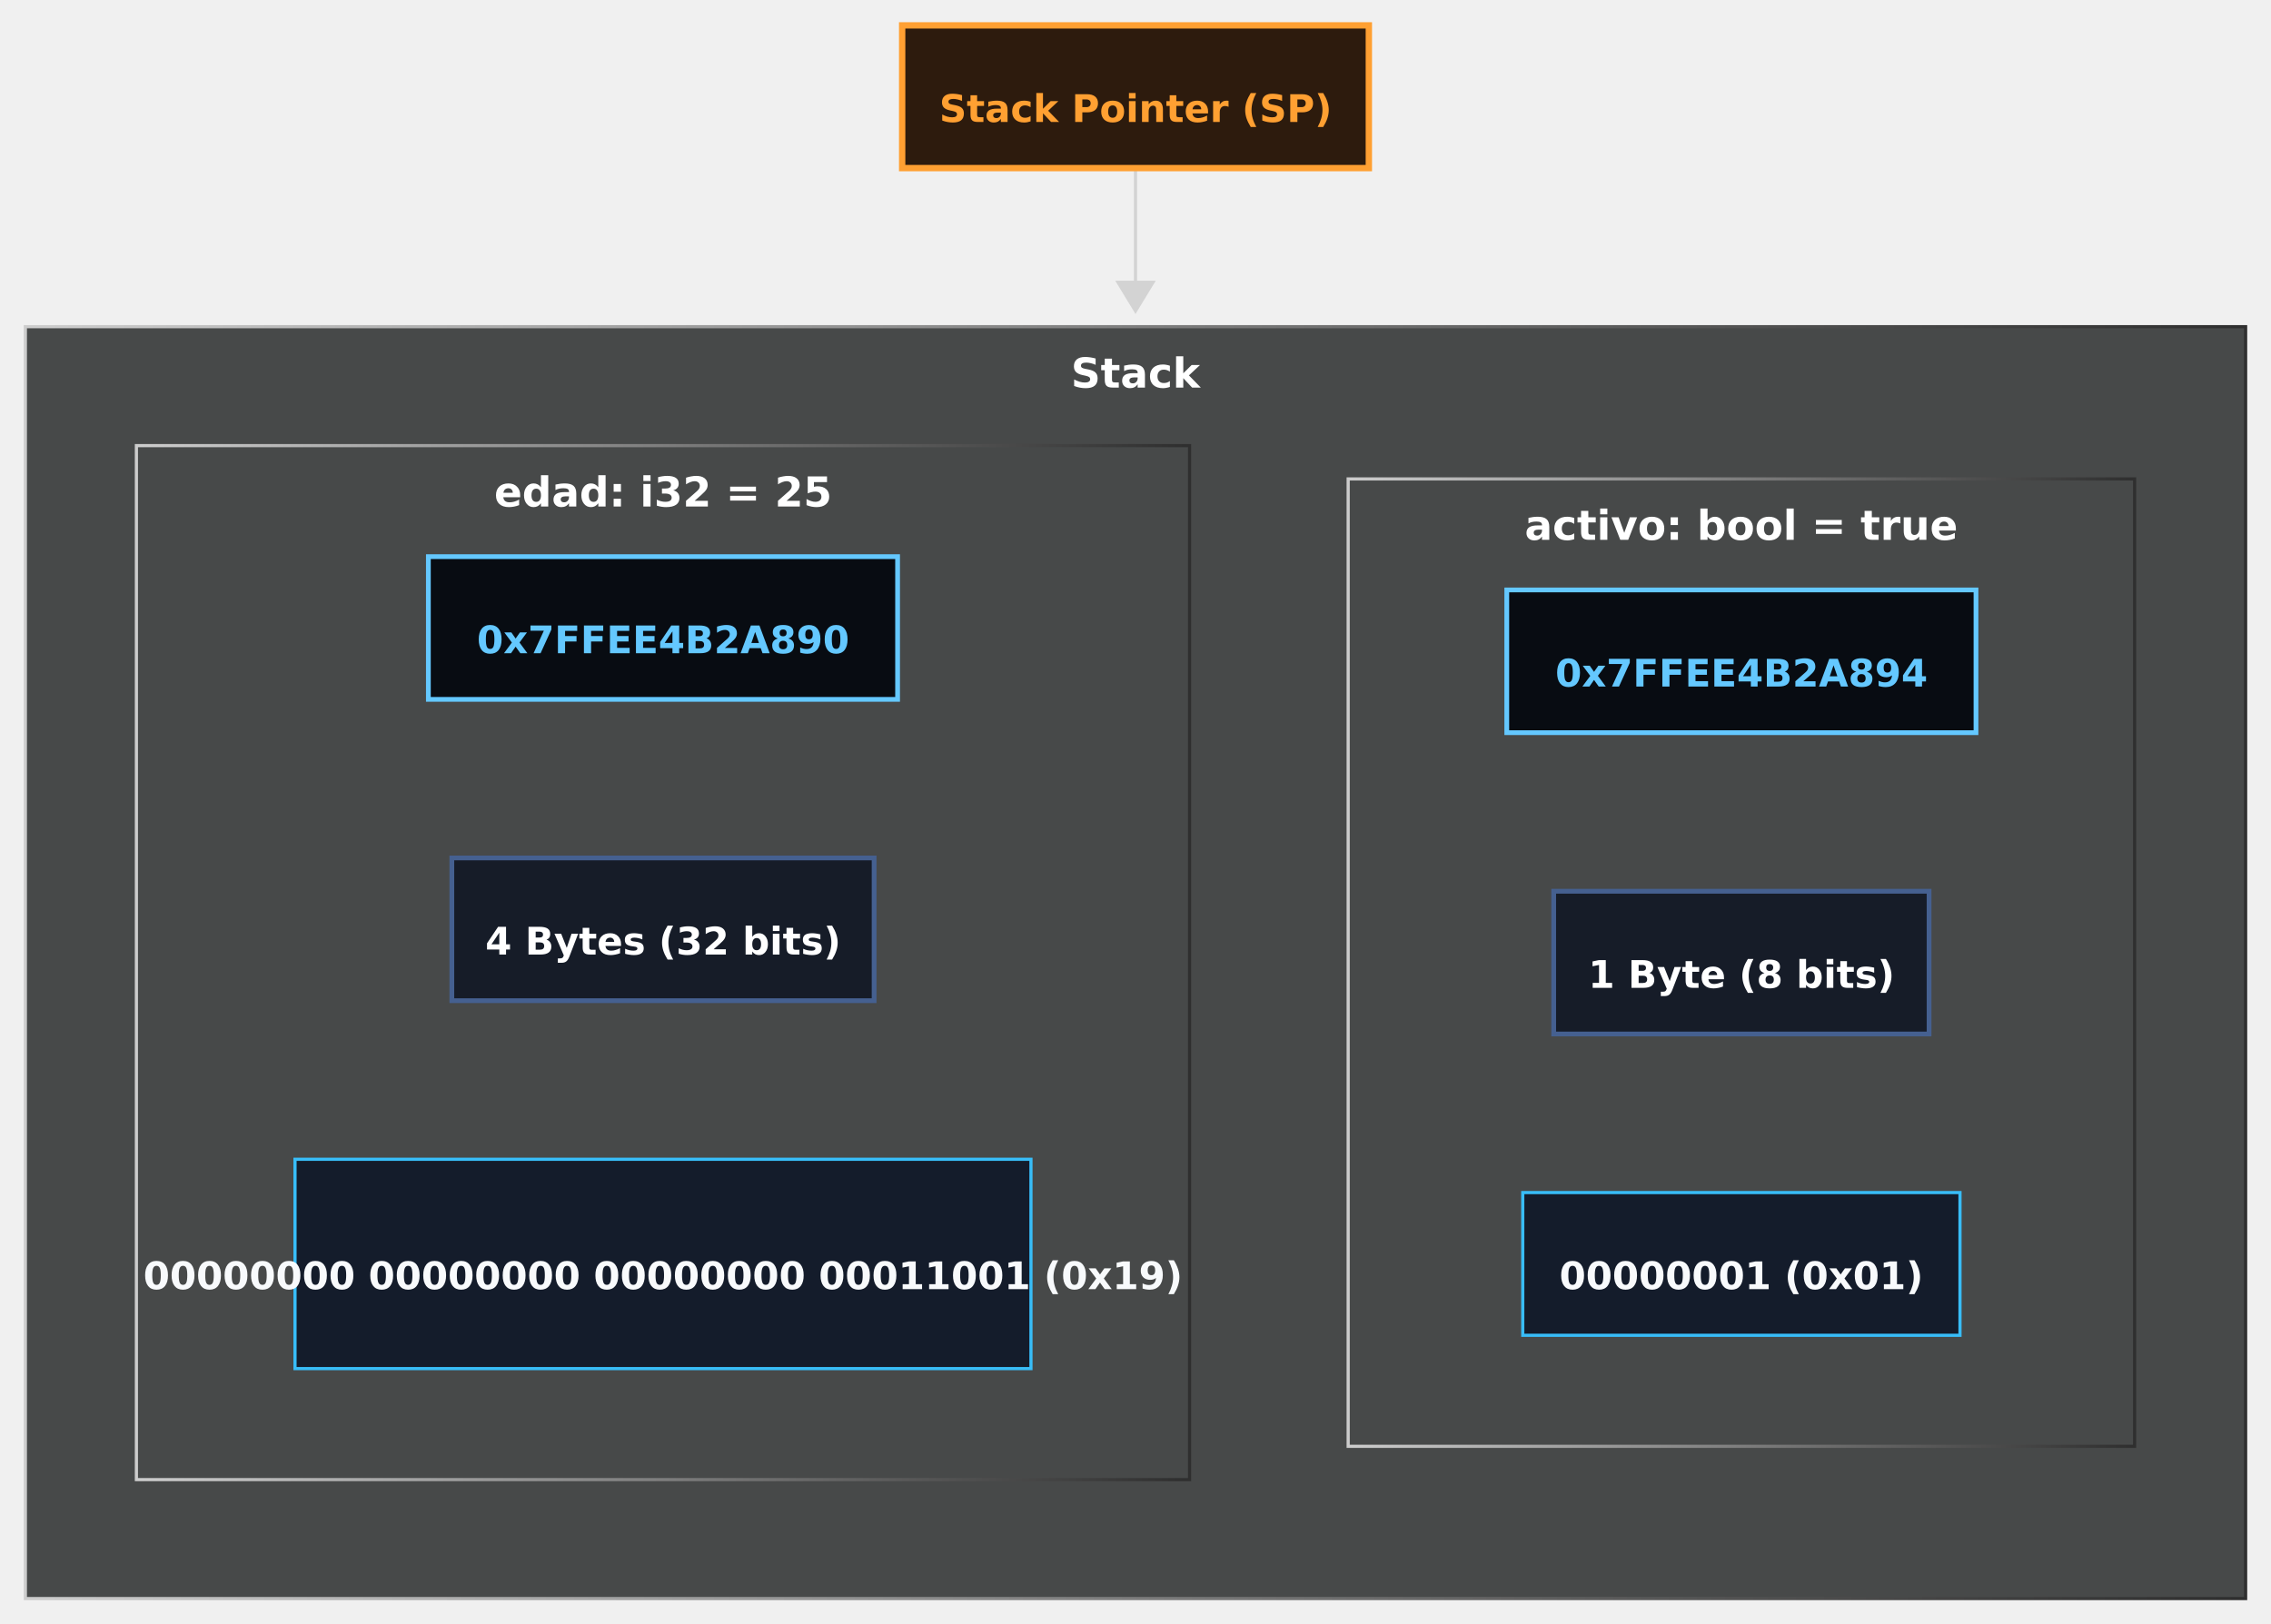
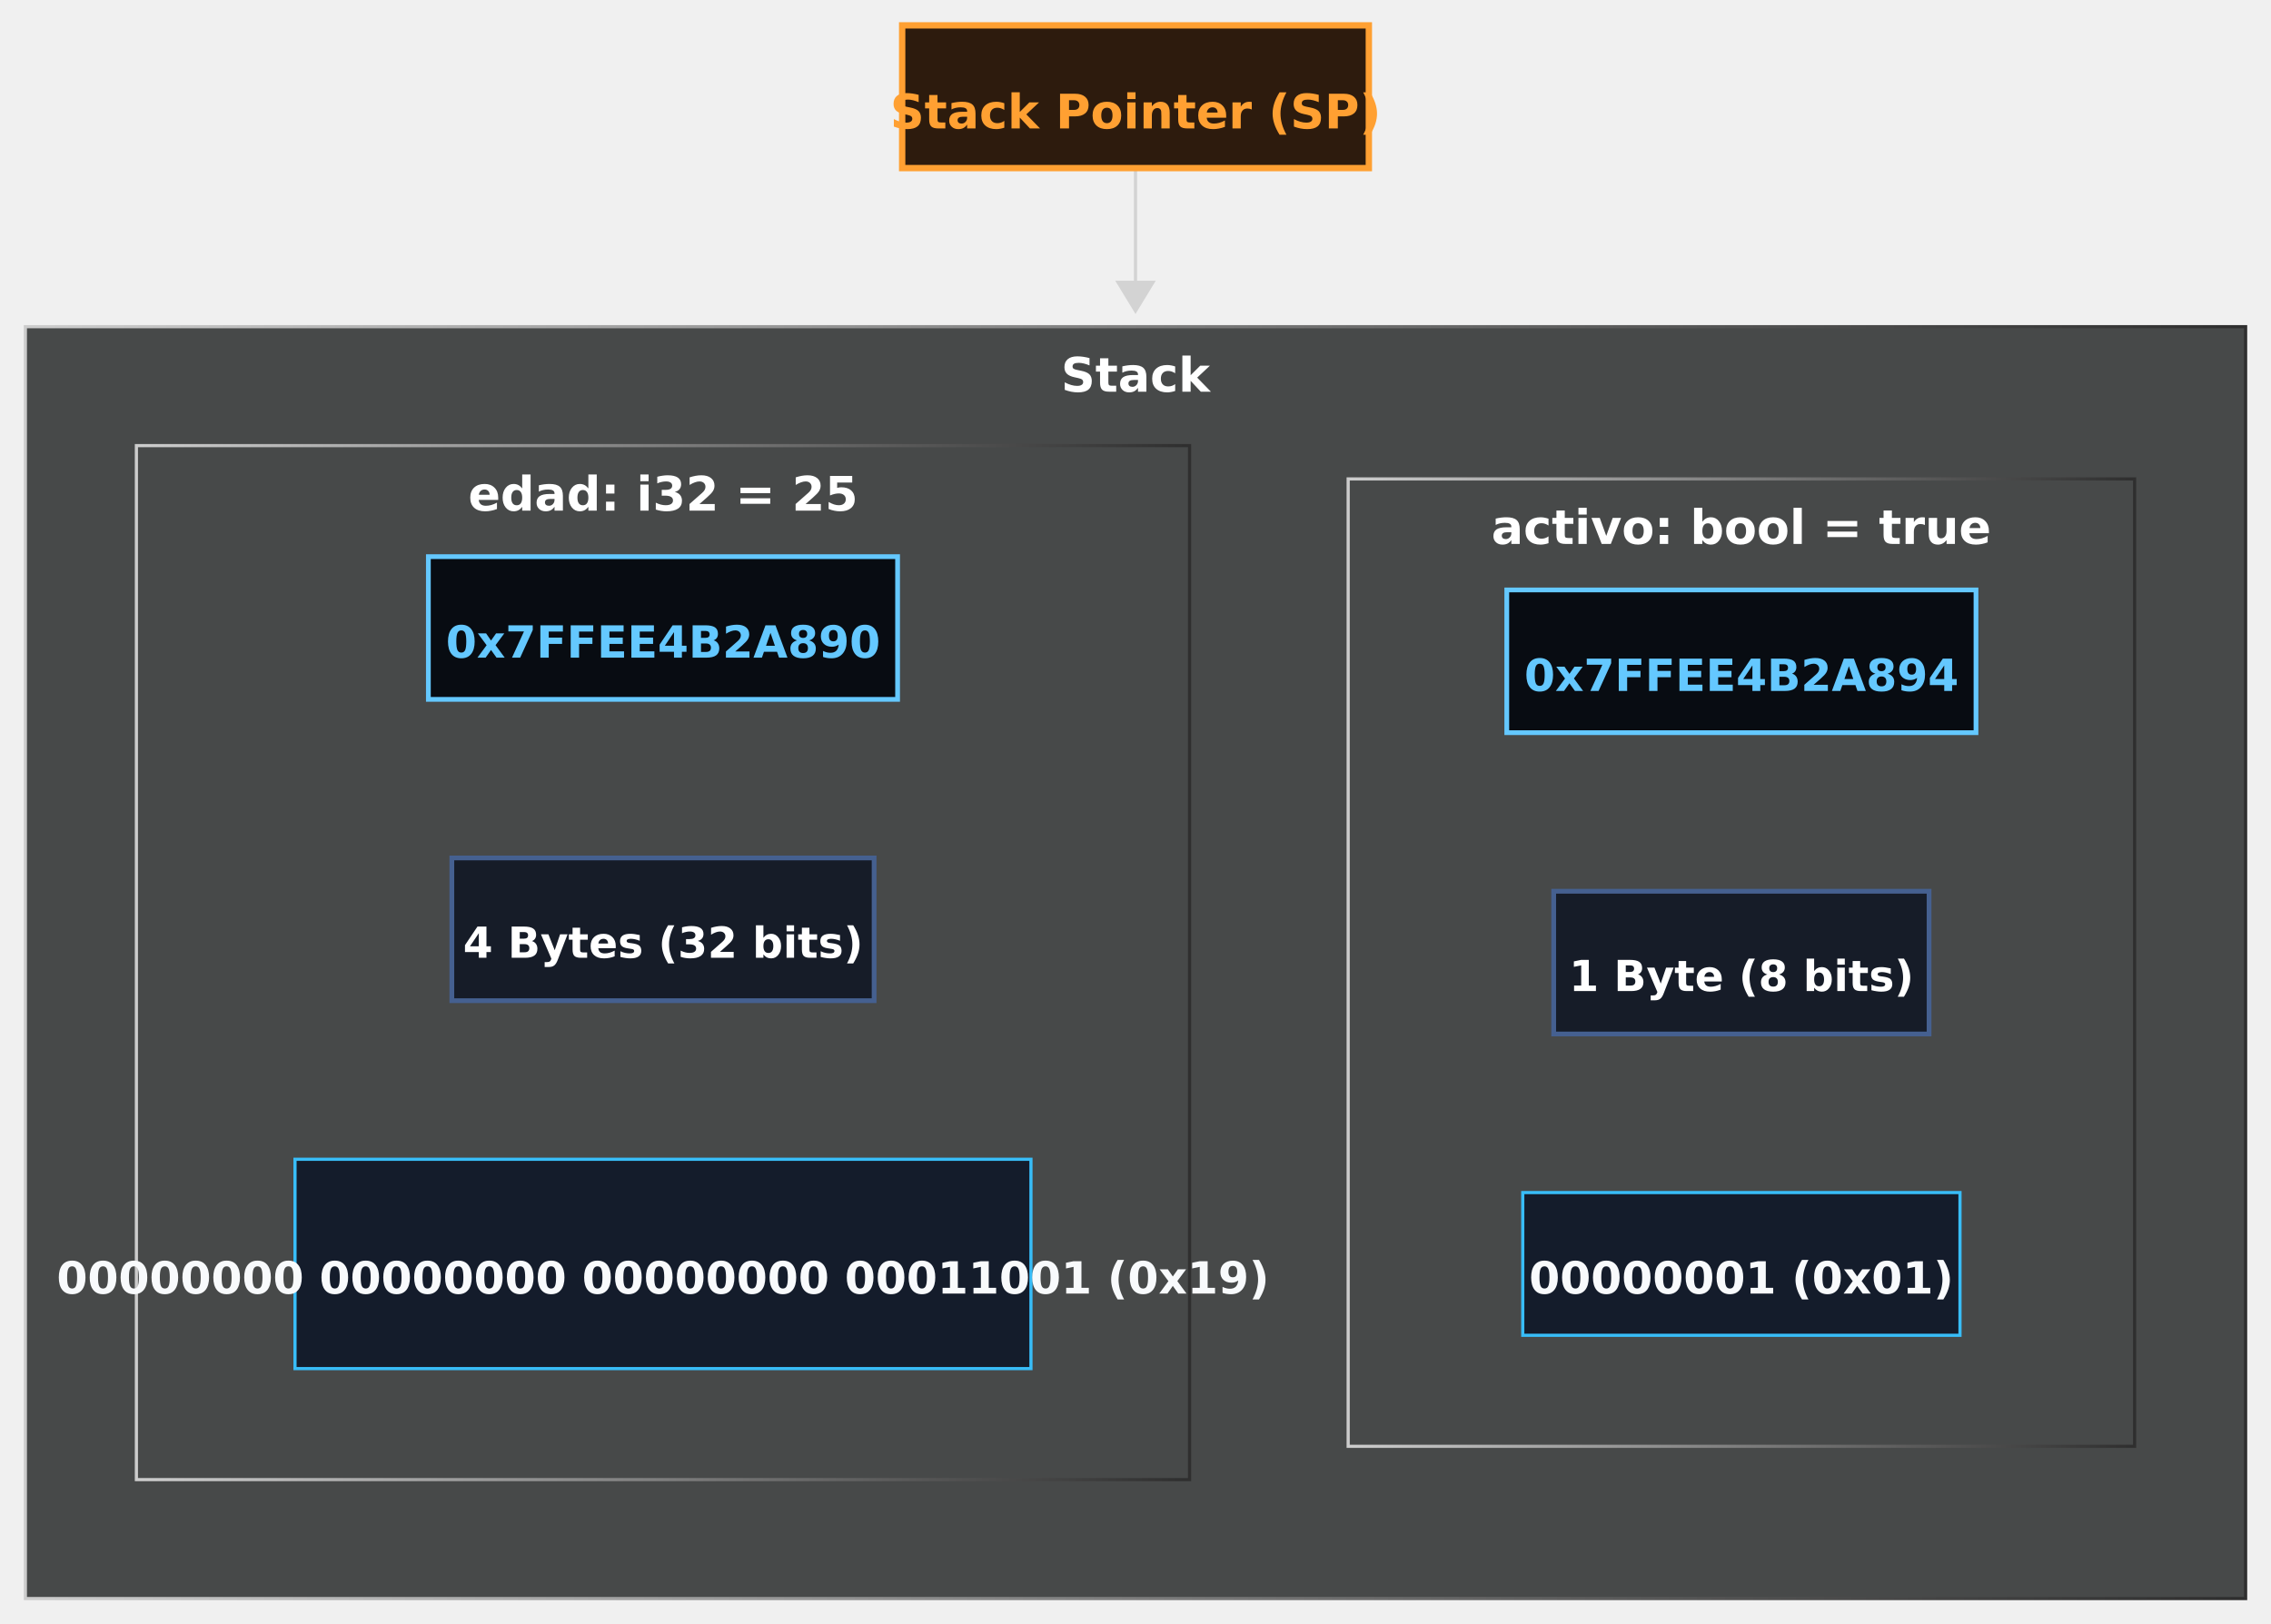
<svg xmlns="http://www.w3.org/2000/svg" xmlns:html="http://www.w3.org/1999/xhtml" id="export-svg" width="100%" class="flowchart" style="max-width: 715.917px;" viewBox="0 0 715.917 512" role="graphics-document document" aria-roledescription="flowchart-v2">
  <html:style>p {margin: 0;}</html:style>
  <style>text, tspan, .label text, .cluster-label text, .edgeLabel text { stroke: none !important; stroke-width: 0 !important; }#export-svg{font-family:arial,sans-serif;font-size:14px;fill:#ccc;}#export-svg .edge-animation-slow{stroke-dasharray:9,5!important;stroke-dashoffset:900;animation:dash 50s linear infinite;stroke-linecap:round;}#export-svg .edge-animation-fast{stroke-dasharray:9,5!important;stroke-dashoffset:900;animation:dash 20s linear infinite;stroke-linecap:round;}#export-svg .error-icon{fill:#a44141;}#export-svg .error-text{fill:#ddd;stroke:#ddd;}#export-svg .edge-thickness-normal{stroke-width:1px;}#export-svg .edge-thickness-thick{stroke-width:3.5px;}#export-svg .edge-pattern-solid{stroke-dasharray:0;}#export-svg .edge-thickness-invisible{stroke-width:0;fill:none;}#export-svg .edge-pattern-dashed{stroke-dasharray:3;}#export-svg .edge-pattern-dotted{stroke-dasharray:2;}#export-svg .marker{fill:lightgrey;stroke:lightgrey;}#export-svg .marker.cross{stroke:lightgrey;}#export-svg svg{font-family:arial,sans-serif;font-size:14px;}#export-svg p{margin:0;}#export-svg .label{font-family:arial,sans-serif;color:#ccc;}#export-svg .cluster-label text{fill:#F9FFFE;}#export-svg .cluster-label span{color:#F9FFFE;}#export-svg .cluster-label span p{background-color:transparent;}#export-svg .label text,#export-svg span{fill:#ccc;color:#ccc;}#export-svg .node rect,#export-svg .node circle,#export-svg .node ellipse,#export-svg .node polygon,#export-svg .node path{fill:#1f2020;stroke:#ccc;stroke-width:1px;}#export-svg .rough-node .label text,#export-svg .node .label text,#export-svg .image-shape .label,#export-svg .icon-shape .label{text-anchor:middle;}#export-svg .node .katex path{fill:#000;stroke:#000;stroke-width:1px;}#export-svg .rough-node .label,#export-svg .node .label,#export-svg .image-shape .label,#export-svg .icon-shape .label{text-align:center;}#export-svg .node.clickable{cursor:pointer;}#export-svg .root .anchor path{fill:lightgrey!important;stroke-width:0;stroke:lightgrey;}#export-svg .arrowheadPath{fill:lightgrey;}#export-svg .edgePath .path{stroke:lightgrey;stroke-width:1px;}#export-svg .flowchart-link{stroke:lightgrey;fill:none;}#export-svg .edgeLabel{background-color:hsl(0, 0%, 34.412%);text-align:center;}#export-svg .edgeLabel p{background-color:hsl(0, 0%, 34.412%);}#export-svg .edgeLabel rect{opacity:0.5;background-color:hsl(0, 0%, 34.412%);fill:hsl(0, 0%, 34.412%);}#export-svg .labelBkg{background-color:rgba(87.75, 87.75, 87.75, 0.5);}#export-svg .cluster rect{fill:hsl(180, 1.587%, 28.353%);stroke:rgba(255, 255, 255, 0.25);stroke-width:1px;}#export-svg .cluster text{fill:#F9FFFE;}#export-svg .cluster span{color:#F9FFFE;}#export-svg div.mermaidTooltip{position:absolute;text-align:center;max-width:200px;padding:2px;font-family:arial,sans-serif;font-size:12px;background:hsl(20, 1.587%, 12.353%);border:1px solid rgba(255, 255, 255, 0.25);border-radius:2px;pointer-events:none;z-index:100;}#export-svg .flowchartTitleText{text-anchor:middle;font-size:18px;fill:#ccc;}#export-svg rect.text{fill:none;stroke-width:0;}#export-svg .icon-shape,#export-svg .image-shape{background-color:hsl(0, 0%, 34.412%);text-align:center;}#export-svg .icon-shape p,#export-svg .image-shape p{background-color:hsl(0, 0%, 34.412%);padding:2px;}#export-svg .icon-shape .label rect,#export-svg .image-shape .label rect{opacity:0.5;background-color:hsl(0, 0%, 34.412%);fill:hsl(0, 0%, 34.412%);}#export-svg .label-icon{display:inline-block;height:1em;overflow:visible;vertical-align:-0.125em;}#export-svg .node .label-icon path{fill:currentColor;stroke:revert;stroke-width:revert;}#export-svg .node .neo-node{stroke:#ccc;}#export-svg [data-look="neo"].node rect,#export-svg [data-look="neo"].cluster rect,#export-svg [data-look="neo"].node polygon{stroke:url(#export-svg-gradient););}#export-svg [data-look="neo"].swimlane.cluster rect{}#export-svg [data-look="neo"].node path{stroke:url(#export-svg-gradient);stroke-width:1px;}#export-svg [data-look="neo"].node .outer-path{);}#export-svg [data-look="neo"].node .neo-line path{stroke:#ccc;}#export-svg [data-look="neo"].node circle{stroke:url(#export-svg-gradient););}#export-svg [data-look="neo"].node circle .state-start{fill:#000000;}#export-svg [data-look="neo"].icon-shape .icon{fill:url(#export-svg-gradient););}#export-svg [data-look="neo"].icon-shape .icon-neo path{stroke:url(#export-svg-gradient););}#export-svg .default&gt;*{fill:rgb(22, 28, 40)!important;stroke:rgb(69, 96, 144)!important;stroke-width:1.5px!important;color:rgb(255, 255, 255)!important;}#export-svg .default span{fill:rgb(22, 28, 40)!important;stroke:rgb(69, 96, 144)!important;stroke-width:1.5px!important;color:rgb(255, 255, 255)!important;}#export-svg .default tspan{fill:rgb(255, 255, 255)!important;}#export-svg .dirStyle&gt;*{fill:rgb(8, 12, 18)!important;stroke:rgb(100, 200, 255)!important;stroke-width:1.5px!important;color:rgb(100, 200, 255)!important;}#export-svg .dirStyle span{fill:rgb(8, 12, 18)!important;stroke:rgb(100, 200, 255)!important;stroke-width:1.5px!important;color:rgb(100, 200, 255)!important;}#export-svg .dirStyle tspan{fill:rgb(100, 200, 255)!important;}#export-svg .valStyle&gt;*{fill:rgb(20, 28, 43)!important;stroke:rgb(56, 189, 248)!important;stroke-width:1px!important;color:rgb(248, 250, 252)!important;}#export-svg .valStyle span{fill:rgb(20, 28, 43)!important;stroke:rgb(56, 189, 248)!important;stroke-width:1px!important;color:rgb(248, 250, 252)!important;}#export-svg .valStyle tspan{fill:rgb(248, 250, 252)!important;}#export-svg .spStyle&gt;*{fill:rgb(45, 27, 13)!important;stroke:rgb(255, 160, 50)!important;stroke-width:2px!important;color:rgb(255, 160, 50)!important;}#export-svg .spStyle span{fill:rgb(45, 27, 13)!important;stroke:rgb(255, 160, 50)!important;stroke-width:2px!important;color:rgb(255, 160, 50)!important;}#export-svg .spStyle tspan{fill:rgb(255, 160, 50)!important;}</style>
  <g>
    <marker id="export-svg_flowchart-v2-pointEnd" class="marker flowchart-v2" viewBox="0 0 11.5 14" refX="7.75" refY="7" markerUnits="userSpaceOnUse" markerWidth="10.5" markerHeight="14" orient="auto">
      <path d="M 0 0 L 11.5 7 L 0 14 z" class="arrowMarkerPath" style="stroke-width: 0px; stroke-dasharray: 1px, 0px;" />
    </marker>
    <marker id="export-svg_flowchart-v2-pointStart" class="marker flowchart-v2" viewBox="0 0 11.5 14" refX="4" refY="7" markerUnits="userSpaceOnUse" markerWidth="11.5" markerHeight="14" orient="auto">
      <polygon points="0,7 11.5,14 11.5,0" class="arrowMarkerPath" style="stroke-width: 0px; stroke-dasharray: 1px, 0px;" />
    </marker>
    <marker id="export-svg_flowchart-v2-pointEnd-margin" class="marker flowchart-v2" viewBox="0 0 11.5 14" refX="11.5" refY="7" markerUnits="userSpaceOnUse" markerWidth="10.5" markerHeight="14" orient="auto">
      <path d="M 0 0 L 11.5 7 L 0 14 z" class="arrowMarkerPath" style="stroke-width: 0px; stroke-dasharray: 1px, 0px;" />
    </marker>
    <marker id="export-svg_flowchart-v2-pointStart-margin" class="marker flowchart-v2" viewBox="0 0 11.5 14" refX="1" refY="7" markerUnits="userSpaceOnUse" markerWidth="11.5" markerHeight="14" orient="auto">
      <polygon points="0,7 11.5,14 11.5,0" class="arrowMarkerPath" style="stroke-width: 0px; stroke-dasharray: 1px, 0px;" />
    </marker>
    <marker id="export-svg_flowchart-v2-circleEnd" class="marker flowchart-v2" viewBox="0 0 10 10" refY="5" refX="10.75" markerUnits="userSpaceOnUse" markerWidth="14" markerHeight="14" orient="auto">
      <circle cx="5" cy="5" r="5" class="arrowMarkerPath" style="stroke-width: 0px; stroke-dasharray: 1px, 0px;" />
    </marker>
    <marker id="export-svg_flowchart-v2-circleStart" class="marker flowchart-v2" viewBox="0 0 10 10" refX="0" refY="5" markerUnits="userSpaceOnUse" markerWidth="14" markerHeight="14" orient="auto">
      <circle cx="5" cy="5" r="5" class="arrowMarkerPath" style="stroke-width: 0px; stroke-dasharray: 1px, 0px;" />
    </marker>
    <marker id="export-svg_flowchart-v2-circleEnd-margin" class="marker flowchart-v2" viewBox="0 0 10 10" refY="5" refX="12.25" markerUnits="userSpaceOnUse" markerWidth="14" markerHeight="14" orient="auto">
      <circle cx="5" cy="5" r="5" class="arrowMarkerPath" style="stroke-width: 0px; stroke-dasharray: 1px, 0px;" />
    </marker>
    <marker id="export-svg_flowchart-v2-circleStart-margin" class="marker flowchart-v2" viewBox="0 0 10 10" refX="-2" refY="5" markerUnits="userSpaceOnUse" markerWidth="14" markerHeight="14" orient="auto">
      <circle cx="5" cy="5" r="5" class="arrowMarkerPath" style="stroke-width: 0px; stroke-dasharray: 1px, 0px;" />
    </marker>
    <marker id="export-svg_flowchart-v2-crossEnd" class="marker cross flowchart-v2" viewBox="0 0 15 15" refX="17.7" refY="7.5" markerUnits="userSpaceOnUse" markerWidth="12" markerHeight="12" orient="auto">
      <path d="M 1,1 L 14,14 M 1,14 L 14,1" class="arrowMarkerPath" style="stroke-width: 2.5px;" />
    </marker>
    <marker id="export-svg_flowchart-v2-crossStart" class="marker cross flowchart-v2" viewBox="0 0 15 15" refX="-3.5" refY="7.5" markerUnits="userSpaceOnUse" markerWidth="12" markerHeight="12" orient="auto">
      <path d="M 1,1 L 14,14 M 1,14 L 14,1" class="arrowMarkerPath" style="stroke-width: 2.5px; stroke-dasharray: 1px, 0px;" />
    </marker>
    <marker id="export-svg_flowchart-v2-crossEnd-margin" class="marker cross flowchart-v2" viewBox="0 0 15 15" refX="17.7" refY="7.5" markerUnits="userSpaceOnUse" markerWidth="12" markerHeight="12" orient="auto">
      <path d="M 1,1 L 14,14 M 1,14 L 14,1" class="arrowMarkerPath" style="stroke-width: 2.5px;" />
    </marker>
    <marker id="export-svg_flowchart-v2-crossStart-margin" class="marker cross flowchart-v2" viewBox="0 0 15 15" refX="-3.5" refY="7.5" markerUnits="userSpaceOnUse" markerWidth="12" markerHeight="12" orient="auto">
      <path d="M 1,1 L 14,14 M 1,14 L 14,1" class="arrowMarkerPath" style="stroke-width: 2.5px; stroke-dasharray: 1px, 0px;" />
    </marker>
    <g class="root">
      <g class="clusters" />
      <g class="edgePaths">
        <path d="M357.958,53L357.958,78L357.958,99" id="export-svg-L_SP_C2_0" class="edge-thickness-normal edge-pattern-solid edge-thickness-normal edge-pattern-solid flowchart-link" style="stroke-dasharray: 0 0 42 4; stroke-dashoffset: 0;;" data-edge="true" data-et="edge" data-id="L_SP_C2_0" data-points="W3sieCI6MzU3Ljk1ODM0MzUwNTg1OTQsInkiOjUzfSx7IngiOjM1Ny45NTgzNDM1MDU4NTk0LCJ5Ijo3OH0seyJ4IjozNTcuOTU4MzQzNTA1ODU5NCwieSI6MTAzfV0=" data-look="neo" marker-end="url(#export-svg_flowchart-v2-pointEnd-margin)" />
      </g>
      <g class="edgeLabels">
        <g class="edgeLabel">
          <g class="label" data-id="L_SP_C2_0" transform="translate(0, 0)" />
        </g>
      </g>
      <g class="nodes">
        <g class="root" transform="translate(0, 95)">
          <g class="clusters">
            <g class="cluster" id="export-svg-STACK" data-id="STACK" data-et="cluster" data-look="neo">
              <rect style="" x="8" y="8" width="699.917" height="401" />
              <g class="cluster-label" transform="translate(340.4583, 8)">
-                 <text x="17.5" text-anchor="middle" dominant-baseline="central" font-family="DejaVu Sans, Arial, sans-serif" font-size="13" stroke="none" stroke-width="0">
-                   <tspan x="17.5" y="14.7" fill="#ffffff" font-weight="bold" stroke="none" stroke-width="0">Stack</tspan>
+                 <text x="17.5" text-anchor="middle" dominant-baseline="central" font-family="DejaVu Sans, Arial, sans-serif" font-size="15" stroke="none" stroke-width="0">
+                   <tspan x="17.5" y="15.3" fill="#ffffff" font-weight="bold" stroke="none" stroke-width="0">Stack</tspan>
                </text>
              </g>
            </g>
          </g>
          <g class="edgePaths" />
          <g class="edgeLabels" />
          <g class="nodes">
            <g class="root" transform="translate(35, 37.5)">
              <g class="clusters">
                <g class="cluster" id="export-svg-C1" data-id="C1" data-et="cluster" data-look="neo">
                  <rect style="" x="8" y="8" width="332" height="326" />
                  <g class="cluster-label" transform="translate(129.45, 8)">
-                     <text x="44.6" text-anchor="middle" dominant-baseline="central" font-family="DejaVu Sans, Arial, sans-serif" font-size="13" stroke="none" stroke-width="0">
-                       <tspan x="44.6" y="14.7" fill="#ffffff" font-weight="bold" stroke="none" stroke-width="0">edad: i32 = 25</tspan>
+                     <text x="44.6" text-anchor="middle" dominant-baseline="central" font-family="DejaVu Sans, Arial, sans-serif" font-size="15" stroke="none" stroke-width="0">
+                       <tspan x="44.6" y="15.3" fill="#ffffff" font-weight="bold" stroke="none" stroke-width="0">edad: i32 = 25</tspan>
                    </text>
                  </g>
                </g>
              </g>
              <g class="edgePaths" />
              <g class="edgeLabels" />
              <g class="nodes">
                <g class="node default dirStyle" id="export-svg-flowchart-DIR1-3" data-look="neo" data-id="DIR1" data-node="true" data-et="node" transform="translate(174, 65.5)">
                  <rect class="basic label-container" style="fill:#080c12 !important;stroke:#64c8ff !important;stroke-width:1.5px !important" data-id="DIR1" x="-73.958" y="-22.5" width="147.917" height="45" stroke="url(#gradient)" />
                  <g class="label" style="color:#64c8ff !important" transform="translate(-57.95834, -10.5)">
-                     <text x="58.0" text-anchor="middle" dominant-baseline="central" font-family="DejaVu Sans, Arial, sans-serif" font-size="12" stroke="none" stroke-width="0">
-                       <tspan x="58.0" y="14.3" fill="#64c8ff" font-weight="bold" stroke="none" stroke-width="0">0x7FFEE4B2A890</tspan>
+                     <text x="58.0" text-anchor="middle" dominant-baseline="central" font-family="DejaVu Sans, Arial, sans-serif" font-size="14" stroke="none" stroke-width="0">
+                       <tspan x="58.0" y="15.0" fill="#64c8ff" font-weight="bold" stroke="none" stroke-width="0">0x7FFEE4B2A890</tspan>
                    </text>
                  </g>
                </g>
                <g class="node default" id="export-svg-flowchart-T1-4" data-look="neo" data-id="T1" data-node="true" data-et="node" transform="translate(174, 160.5)">
                  <rect class="basic label-container" style="fill:#161c28 !important;stroke:#456090 !important;stroke-width:1.5px !important" data-id="T1" x="-66.558" y="-22.5" width="133.117" height="45" stroke="url(#gradient)" />
                  <g class="label" style="color:#ffffff !important" transform="translate(-50.55833, -10.5)">
-                     <text x="50.6" text-anchor="middle" dominant-baseline="central" font-family="DejaVu Sans, Arial, sans-serif" font-size="12" stroke="none" stroke-width="0">
-                       <tspan x="50.6" y="14.3" fill="#ffffff" font-weight="bold" stroke="none" stroke-width="0">4 Bytes (32 bits)</tspan>
+                     <text x="50.6" text-anchor="middle" dominant-baseline="central" font-family="DejaVu Sans, Arial, sans-serif" font-size="13.5" stroke="none" stroke-width="0">
+                       <tspan x="50.6" y="14.8" fill="#ffffff" font-weight="bold" stroke="none" stroke-width="0">4 Bytes (32 bits)</tspan>
                    </text>
                  </g>
                </g>
                <g class="node default valStyle" id="export-svg-flowchart-VAL1-5" data-look="neo" data-id="VAL1" data-node="true" data-et="node" transform="translate(174, 266)">
                  <rect class="basic label-container" style="fill:#141c2b !important;stroke:#38bdf8 !important;stroke-width:1px !important" data-id="VAL1" x="-116" y="-33" width="232" height="66" stroke="url(#gradient)" />
                  <g class="label" style="color:#f8fafc !important" transform="translate(-100, -21)">
-                     <text x="100.0" text-anchor="middle" dominant-baseline="central" font-family="DejaVu Sans, Arial, sans-serif" font-size="12" stroke="none" stroke-width="0">
-                       <tspan x="100.0" y="24.8" fill="#64c8ff" font-weight="bold" stroke="none" stroke-width="0">00000000 00000000 00000000 00011001 (0x19)</tspan>
+                     <text x="100.0" text-anchor="middle" dominant-baseline="central" font-family="DejaVu Sans, Arial, sans-serif" font-size="14" stroke="none" stroke-width="0">
+                       <tspan x="100.0" y="25.5" fill="#64c8ff" font-weight="bold" stroke="none" stroke-width="0">00000000 00000000 00000000 00011001 (0x19)</tspan>
                    </text>
                  </g>
                </g>
              </g>
            </g>
            <g class="root" transform="translate(417, 48)">
              <g class="clusters">
                <g class="cluster" id="export-svg-C2" data-id="C2" data-et="cluster" data-look="neo">
                  <rect style="" x="8" y="8" width="247.917" height="305" />
                  <g class="cluster-label" transform="translate(76.525, 8)">
-                     <text x="55.4" text-anchor="middle" dominant-baseline="central" font-family="DejaVu Sans, Arial, sans-serif" font-size="13" stroke="none" stroke-width="0">
-                       <tspan x="55.4" y="14.7" fill="#ffffff" font-weight="bold" stroke="none" stroke-width="0">activo: bool = true</tspan>
+                     <text x="55.4" text-anchor="middle" dominant-baseline="central" font-family="DejaVu Sans, Arial, sans-serif" font-size="15" stroke="none" stroke-width="0">
+                       <tspan x="55.4" y="15.3" fill="#ffffff" font-weight="bold" stroke="none" stroke-width="0">activo: bool = true</tspan>
                    </text>
                  </g>
                </g>
              </g>
              <g class="edgePaths" />
              <g class="edgeLabels" />
              <g class="nodes">
                <g class="node default dirStyle" id="export-svg-flowchart-DIR2-0" data-look="neo" data-id="DIR2" data-node="true" data-et="node" transform="translate(131.9583, 65.5)">
                  <rect class="basic label-container" style="fill:#080c12 !important;stroke:#64c8ff !important;stroke-width:1.5px !important" data-id="DIR2" x="-73.958" y="-22.5" width="147.917" height="45" stroke="url(#gradient)" />
                  <g class="label" style="color:#64c8ff !important" transform="translate(-57.95834, -10.5)">
-                     <text x="58.0" text-anchor="middle" dominant-baseline="central" font-family="DejaVu Sans, Arial, sans-serif" font-size="12" stroke="none" stroke-width="0">
-                       <tspan x="58.0" y="14.3" fill="#64c8ff" font-weight="bold" stroke="none" stroke-width="0">0x7FFEE4B2A894</tspan>
+                     <text x="58.0" text-anchor="middle" dominant-baseline="central" font-family="DejaVu Sans, Arial, sans-serif" font-size="14" stroke="none" stroke-width="0">
+                       <tspan x="58.0" y="15.0" fill="#64c8ff" font-weight="bold" stroke="none" stroke-width="0">0x7FFEE4B2A894</tspan>
                    </text>
                  </g>
                </g>
                <g class="node default" id="export-svg-flowchart-T2-1" data-look="neo" data-id="T2" data-node="true" data-et="node" transform="translate(131.9583, 160.5)">
                  <rect class="basic label-container" style="fill:#161c28 !important;stroke:#456090 !important;stroke-width:1.5px !important" data-id="T2" x="-59.167" y="-22.5" width="118.333" height="45" stroke="url(#gradient)" />
                  <g class="label" style="color:#ffffff !important" transform="translate(-43.16666, -10.5)">
-                     <text x="43.2" text-anchor="middle" dominant-baseline="central" font-family="DejaVu Sans, Arial, sans-serif" font-size="12" stroke="none" stroke-width="0">
-                       <tspan x="43.2" y="14.3" fill="#ffffff" font-weight="bold" stroke="none" stroke-width="0">1 Byte (8 bits)</tspan>
+                     <text x="43.2" text-anchor="middle" dominant-baseline="central" font-family="DejaVu Sans, Arial, sans-serif" font-size="13.5" stroke="none" stroke-width="0">
+                       <tspan x="43.2" y="14.8" fill="#ffffff" font-weight="bold" stroke="none" stroke-width="0">1 Byte (8 bits)</tspan>
                    </text>
                  </g>
                </g>
                <g class="node default valStyle" id="export-svg-flowchart-VAL2-2" data-look="neo" data-id="VAL2" data-node="true" data-et="node" transform="translate(131.9583, 255.5)">
                  <rect class="basic label-container" style="fill:#141c2b !important;stroke:#38bdf8 !important;stroke-width:1px !important" data-id="VAL2" x="-68.917" y="-22.5" width="137.833" height="45" stroke="url(#gradient)" />
                  <g class="label" style="color:#f8fafc !important" transform="translate(-52.91666, -10.5)">
-                     <text x="52.9" text-anchor="middle" dominant-baseline="central" font-family="DejaVu Sans, Arial, sans-serif" font-size="12" stroke="none" stroke-width="0">
-                       <tspan x="52.9" y="14.3" fill="#64c8ff" font-weight="bold" stroke="none" stroke-width="0">00000001 (0x01)</tspan>
+                     <text x="52.9" text-anchor="middle" dominant-baseline="central" font-family="DejaVu Sans, Arial, sans-serif" font-size="14" stroke="none" stroke-width="0">
+                       <tspan x="52.9" y="15.0" fill="#64c8ff" font-weight="bold" stroke="none" stroke-width="0">00000001 (0x01)</tspan>
                    </text>
                  </g>
                </g>
              </g>
            </g>
          </g>
        </g>
        <g class="node default spStyle" id="export-svg-flowchart-SP-6" data-look="neo" data-id="SP" data-node="true" data-et="node" transform="translate(357.9583, 30.5)">
          <rect class="basic label-container" style="fill:#2d1b0d !important;stroke:#ffa032 !important;stroke-width:2px !important" data-id="SP" x="-73.558" y="-22.5" width="147.117" height="45" stroke="url(#gradient)" />
          <g class="label" style="color:#ffa032 !important" transform="translate(-57.55833, -10.5)">
-             <text x="57.6" text-anchor="middle" dominant-baseline="central" font-family="DejaVu Sans, Arial, sans-serif" font-size="12" stroke="none" stroke-width="0">
-               <tspan x="57.6" y="14.3" fill="#ffa032" font-weight="bold" stroke="none" stroke-width="0">Stack Pointer (SP)</tspan>
+             <text x="57.6" text-anchor="middle" dominant-baseline="central" font-family="DejaVu Sans, Arial, sans-serif" font-size="15" stroke="none" stroke-width="0">
+               <tspan x="57.6" y="15.3" fill="#ffa032" font-weight="bold" stroke="none" stroke-width="0">Stack Pointer (SP)</tspan>
            </text>
          </g>
        </g>
      </g>
    </g>
  </g>
  <linearGradient id="export-svg-gradient" gradientUnits="objectBoundingBox" x1="0%" y1="0%" x2="100%" y2="0%">
    <stop offset="0%" stop-color="#cccccc" stop-opacity="1" />
    <stop offset="100%" stop-color="hsl(180, 0%, 18.353%)" stop-opacity="1" />
  </linearGradient>
</svg>
